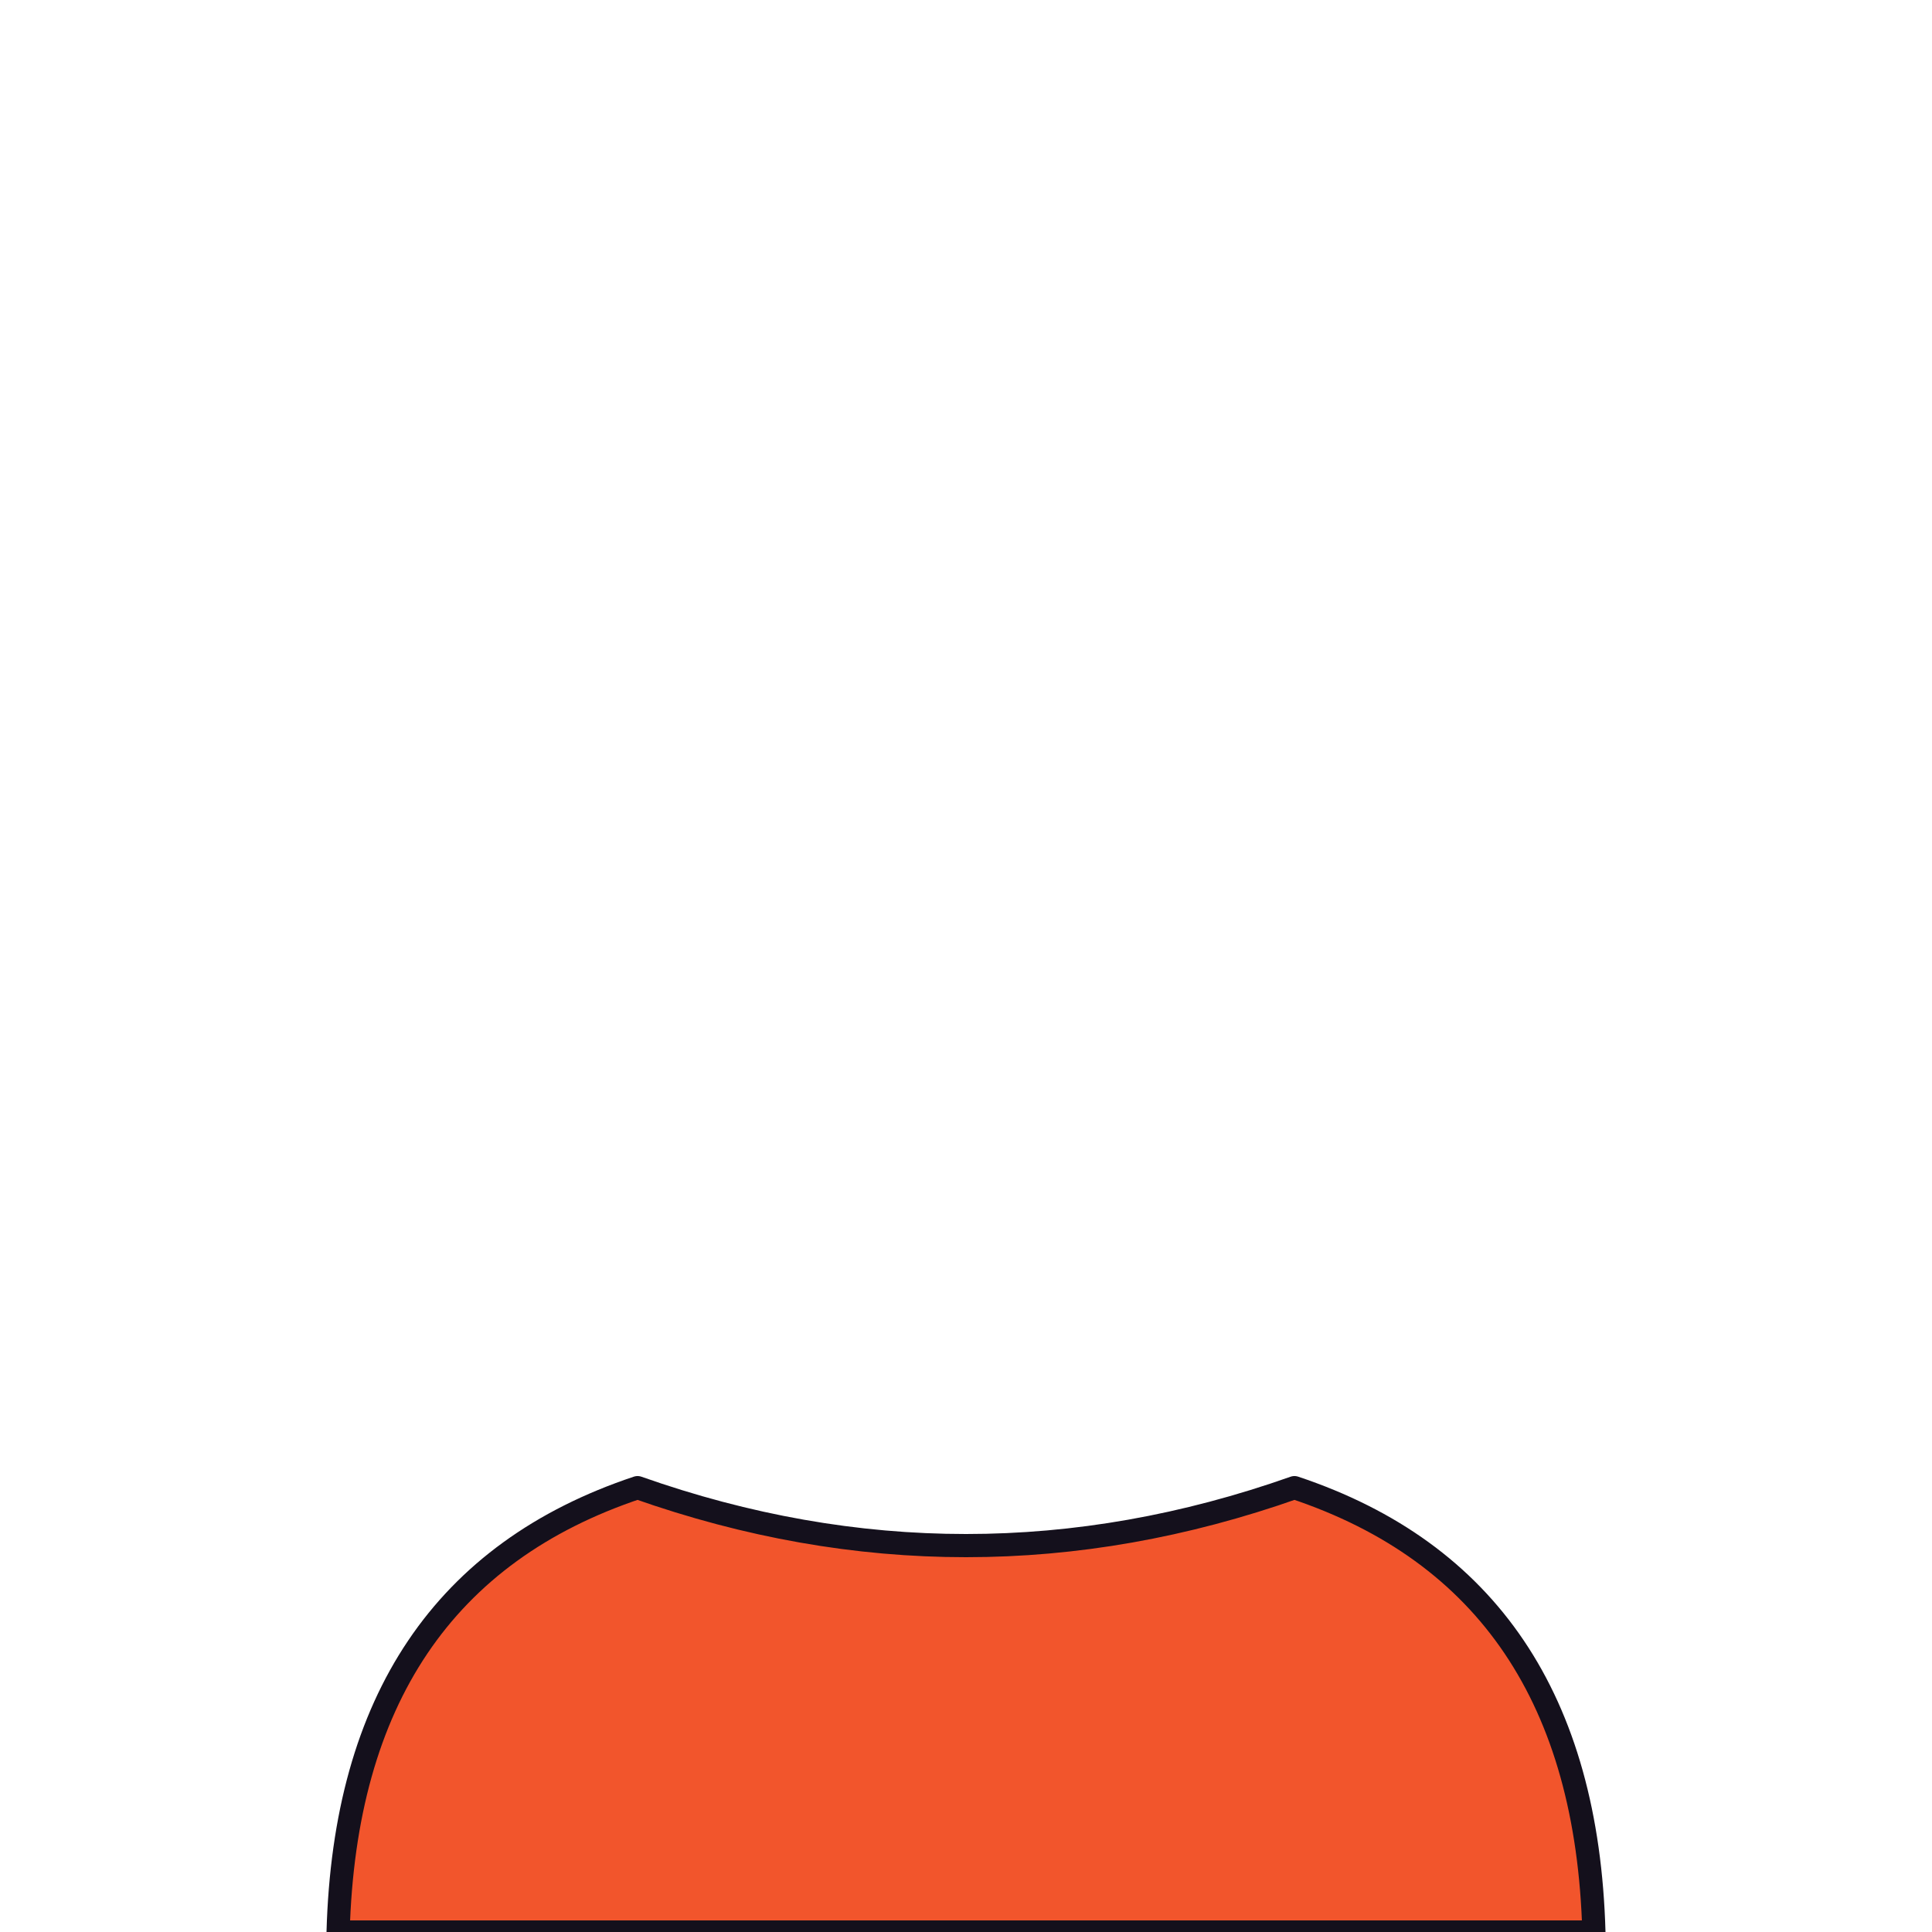
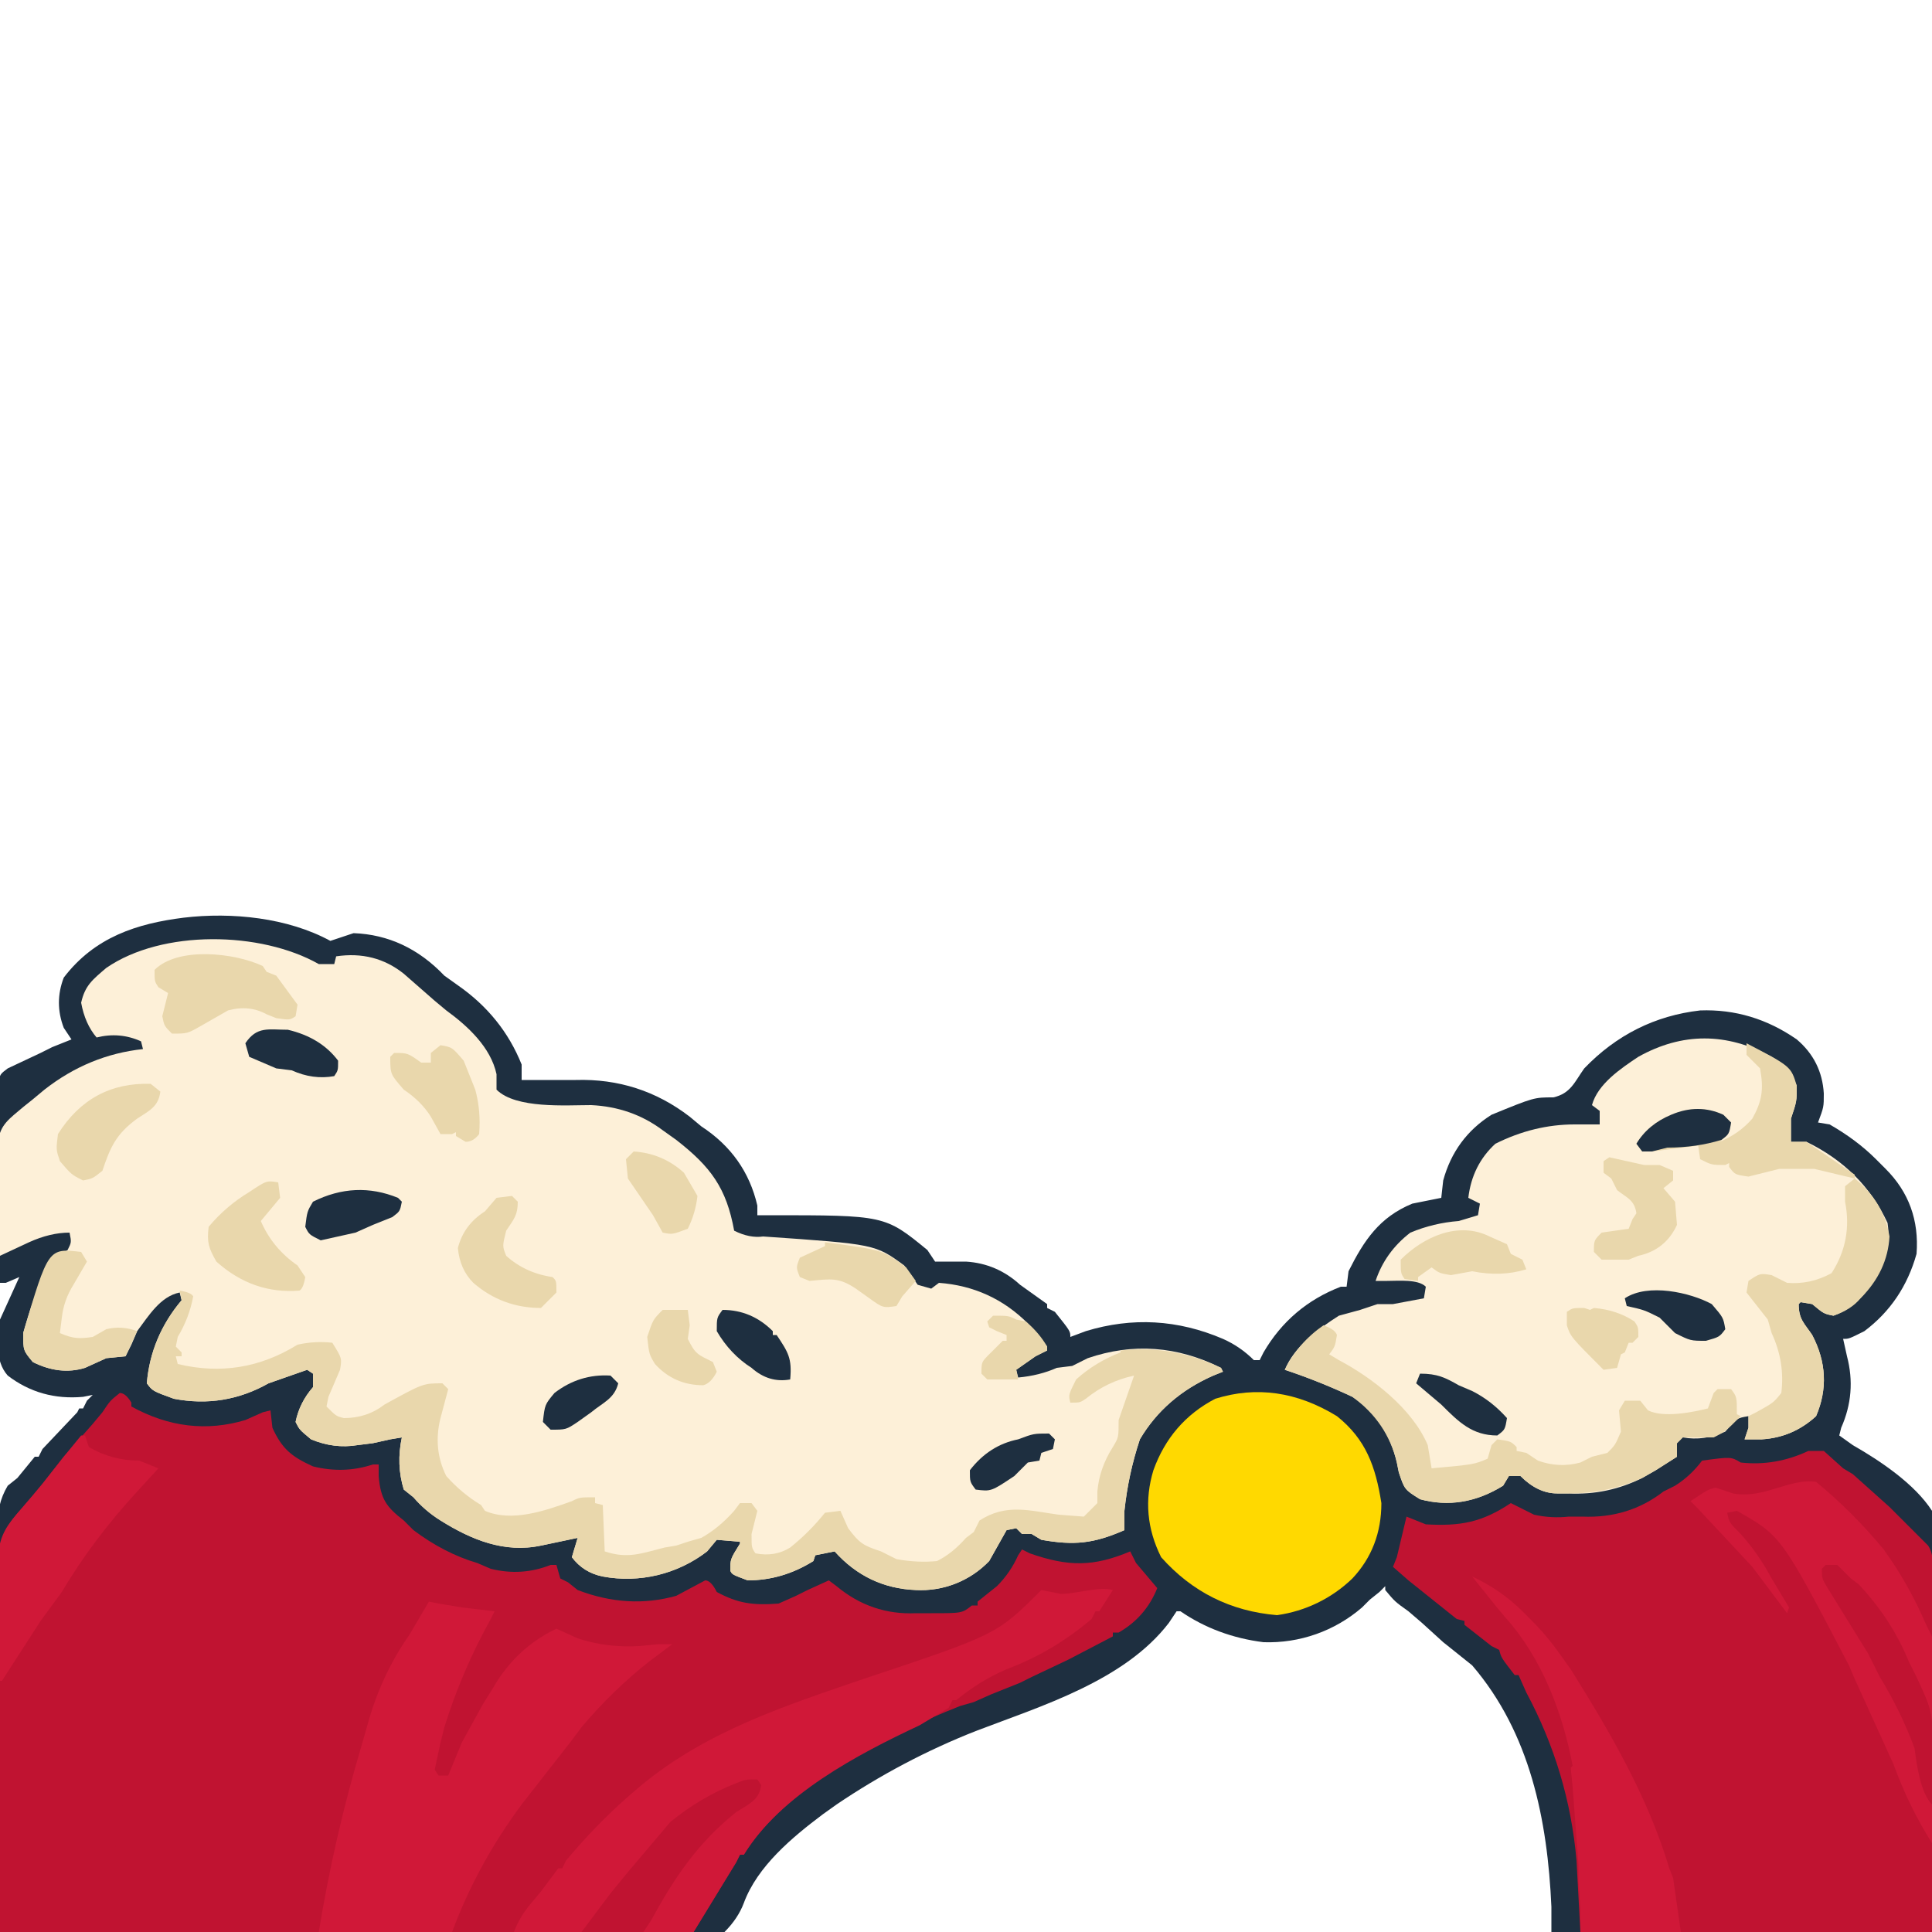
<svg xmlns="http://www.w3.org/2000/svg" viewBox="0 0 1000 1000">
-   <path stroke="#14101c" stroke-width="12" stroke-linejoin="round" stroke-linecap="round" fill="#f2552c" d="M175 1000 Q180 820 330 770 Q500 830 670 770 Q820 820 825 1000Z" />
+   <path fill="#1E2F40" d="m171 487 12-4q27 1 47 22l7 5q23 16 33 41v8h28q33-1 59 19l6 5q23 15 29 41v5h6c60 0 60 0 82 18l4 6h16q16 1 28 12l14 10v2l4 2c8 10 8 10 8 13l8-3q36-11 71 4 9 4 16 11h3l2-4q14-24 40-34h3l1-8c8-16 16-28 33-35l15-3 1-9q6-22 25-34c22-9 22-9 32-9 9-2 11-8 16-15q25-26 60-30 27-1 50 15 13 11 14 28c0 7 0 7-3 15l6 1q14 8 24 18l5 5q18 18 16 44-7 25-27 40c-8 4-8 4-11 4l2 9q5 19-3 37l-1 4 7 5c14 8 32 20 41 34v218H803v-13c-2-45-11-90-41-125l-15-12-11-10-7-6c-7-5-7-5-12-11v-2l-3 3-5 4-4 4a74 74 0 0 1-51 18q-24-3-43-16h-2l-4 6c-23 30-66 43-100 56q-38 15-72 38l-7 5c-16 12-34 27-41 46q-3 8-10 15-18 4-36 2h-72l-60-1h-68l-139-1v-87l-1-41v-81q-1-12 5-22l5-4 9-11h2l2-4 18-19 1-2h2l2-4 3-3-5 1q-22 2-39-11c-7-8-5-19-4-29l10-22-7 3H0v-46l-1-15v-42c1-5 1-5 5-8l17-8 6-3 10-4-4-6q-5-13 0-26c16-21 38-28 62-31 25-3 54 0 76 12" />
+   <path fill="#FDF0D8" d="M165 499h8l1-4q20-3 35 9l16 14 6 5c11 8 23 19 26 33v8c10 10 36 8 49 8q21 1 37 13l7 5c18 14 26 25 30 47q8 4 15 3c58 4 58 4 73 15l7 10 7 2 4-3q27 2 46 21l10 12v2l-6 3-10 7 1 4q11-1 20-5l8-1 8-4q35-12 69 5l1 2-5 2q-25 11-38 33-6 18-8 37v10c-16 7-26 8-43 5l-5-3h-5l-3-3-5 1-9 16a49 49 0 0 1-38 15q-25-1-42-20l-10 2-1 3q-16 10-34 10c-8-3-8-3-9-5 0-6 0-6 5-14v-1l-12-1-5 6a68 68 0 0 1-54 13q-10-2-16-10l3-10-19 4c-19 4-36-3-52-13q-8-5-14-12l-5-4q-4-13-1-27l-6 1-9 2-8 1q-12 2-24-3c-6-5-6-5-8-9q2-10 9-18v-7l-3-2-20 7q-23 13-49 8c-11-4-11-4-14-8q2-24 18-43l-1-4c-10 2-16 12-22 20l-3 7-3 6-10 1-11 5q-13 4-27-3c-5-6-5-6-5-15 4-14 10-35 23-43 2-4 2-4 1-9q-10 0-21 5l-15 7v-33l-1-9v-17c1-9 6-12 13-18l5-4 6-5q23-18 51-21l-1-4q-11-5-23-2-6-7-8-18c2-9 6-12 13-18 29-20 80-19 110-2" />
+   <path fill="#C01331" d="M62 721q3 0 6 5v2q29 16 59 7l9-4 4-1 1 9c5 11 10 15 21 20q16 4 31-1h3v6c1 12 4 16 13 23l5 5q16 12 33 17l7 3q16 4 31-2h3l2 7 4 2 5 4q26 10 51 3l15-8q3 0 6 6c11 6 19 7 32 6l9-4 6-3 11-5 4 3q18 15 41 14h8c16 0 16 0 21-4h3v-2l10-8q7-7 11-16l2-3 4 2c20 7 33 7 52-1l3 6 11 13q-6 15-20 23h-3v2l-23 12-19 9-6 3-15 6-9 4-7 2c-38 15-90 41-112 77h-2l-2 4-22 36H0l-1-101v-88c0-13 3-20 12-30l6-7 5-6 11-14 15-17 5-6c4-6 4-6 9-10m882 30 10 9 5 3 19 17 13 13 7 7c4 6 2 15 2 21v179H818l-2-37q-4-46-26-87l-4-9h-2c-7-9-7-9-8-13l-4-2-14-11v-2l-4-1-25-20-8-7 2-5 5-21 10 4c18 1 29-1 44-11l12 6q9 2 18 1h7q24 1 42-13l6-3q8-5 14-13c15-2 15-2 20 1q18 2 35-6z" />
+   <path fill="#FDF0D8" d="M917 547q9 5 13 15c0 8 0 8-3 17v12h8q29 14 42 42c2 14-2 22-10 34q-7 10-18 14c-5-1-5-1-11-6l-6-1-1 1c0 8 3 10 7 16q11 21 2 42-12 11-28 12h-9l2-6v-6c-6 1-6 1-12 8q-11 5-22 3l-3 3v7l-11 7-7 4q-18 9-38 8h-6q-10 0-19-9h-6l-3 5q-21 13-43 7c-8-5-8-5-11-14l-1-5q-5-22-23-34-17-8-35-14c5-12 17-21 28-28l11-3 9-3h8l16-3 1-6c-4-4-14-3-20-3h-6q5-15 18-25 12-5 25-6l10-3 1-6-6-3q2-17 14-28 20-10 41-10h13v-7l-4-3c3-11 15-19 24-25q34-19 69 0" />
+   <path fill="#D01838" d="m222 829 5 1 6 1 6 1 17 2-2 4q-15 27-24 56l-2 8-3 14 2 3h5l7-17 11-20 5-8q12-21 33-31l11 5q15 5 32 4l10-1h7l-12 9q-19 15-35 34l-6 8-25 32q-23 31-36 66h-69q8-49 22-96l4-14q7-24 21-44zm354-6-7 11h-2l-2 4q-20 17-44 26-14 6-26 16h-2l-2 4-15 9c-32 15-72 36-91 67h-2l-2 4-22 36h-93q3-8 9-15l5-6 9-12h2l2-4q15-18 32-33l7-6c34-28 74-41 115-55 69-23 69-23 92-46l10 2c8 0 20-4 27-2" />
+   <path fill="#E9D7AC" d="M93 668q6 1 7 3-2 11-8 21l-1 5 3 3v2h-3l1 4q33 8 62-10 9-2 18-1c5 8 5 8 4 14l-6 14-1 5c5 5 5 5 9 6q12 0 21-7c20-11 20-11 30-11l3 3-4 15q-4 16 3 30 8 9 18 15l2 3c14 6 31 0 45-5 4-2 4-2 12-2v3l4 1 1 24c12 4 19 1 31-2l6-1 6-2 7-2q9-5 17-14l3-4h6l3 4-3 12c0 7 0 7 2 10q10 2 18-3 10-8 18-18l8-1 4 9c6 8 8 9 17 12l8 4q11 2 21 1 8-4 15-12l4-3 3-6c14-9 26-5 41-3l13 1 7-7v-6q1-12 8-23c3-5 3-5 3-14l8-23q-14 3-25 12c-3 2-3 2-8 2-1-4-1-4 3-12q10-9 23-14v-1q27-3 52 9l1 2-5 2q-25 11-38 33-6 18-8 37v10c-16 7-26 8-43 5l-5-3h-5l-3-3-5 1-9 16a49 49 0 0 1-38 15q-25-1-42-20l-10 2-1 3q-16 10-34 10c-8-3-8-3-9-5 0-6 0-6 5-14v-1l-12-1-5 6a68 68 0 0 1-54 13q-10-2-16-10l3-10-19 4c-19 4-36-3-52-13q-8-5-14-12l-5-4q-4-13-1-27l-6 1-9 2-8 1q-12 2-24-3c-6-5-6-5-8-9q2-10 9-18v-7l-3-2-20 7q-23 13-49 8c-11-4-11-4-14-8q2-24 18-43z" />
+   <path fill="#FFD900" d="M692 733c15 12 20 26 23 45q0 23-15 39a70 70 0 0 1-39 19q-36-3-60-30-11-22-4-45 9-25 32-37 32-10 63 9" />
+   <path fill="#D01838" d="M940 767a256 256 0 0 1 35 35q13 18 22 39l3 6v107q-12-19-20-41l-20-44-3-7c-35-67-35-67-58-80l-5 1c1 5 1 5 7 11q9 10 16 23l9 15-1 3-6-8-3-4-9-12-28-30-4-4c9-6 9-6 13-7l9 3c16 3 29-8 43-6" />
+   <path fill="#C01331" d="m842 815 17 16q29 31 49 68l8 13c40 68 40 68 44 88h-35l-24-54q-22-57-58-106c-10-14-10-14-11-22q3-6 10-3" />
+   <path fill="#D01838" d="M762 816q15 7 26 18l5 5q8 8 15 18l5 7c20 32 40 66 51 103l2 5 4 28h-52v-12l-1-15v-8l-3-40-1-10 1-1c-5-27-16-56-35-77l-5-6-8-10z" />
+   <path fill="#E9D7AC" d="M685 686q6 2 7 5c-1 6-1 6-4 10l5 3c17 9 38 25 46 44l2 12c22-2 22-2 29-5l2-7 3-3c7 1 7 1 10 4v2l5 1 6 4q11 4 22 1l6-3 8-2c4-4 4-4 7-11l-1-11 3-5h8l4 5c8 4 23 1 31-1l3-8 2-2h7c3 4 3 4 3 13l2 1c-8 8-8 8-14 11h-16l-3 3v7l-11 7-7 4q-18 8-38 8h-6q-10 0-19-9h-6l-3 5q-21 13-43 7c-8-5-8-5-11-14l-1-5q-5-21-23-34-17-8-35-14 7-14 20-23" />
+   <path fill="#D01838" d="M42 743h2l2 6q12 7 26 7l10 4-11 12q-23 25-39 52l-11 15-20 31H0l-1-31v-34c1-11 5-16 12-24l6-7 5-6 11-14z" />
+   <path fill="#C01331" d="m88 842 1 7-6 14q-12 27-17 56l-1 7a363 363 0 0 0-8 74H23q4-37 16-72l2-6c8-27 18-60 39-81 3-1 3-1 8 1" />
+   <path fill="#E9D7AC" d="M960 610q15 12 18 30-1 18-15 32-5 6-14 9c-5-1-5-1-11-6l-6-1-1 1c0 8 3 10 7 16q11 21 2 42-12 11-28 12h-9l2-6v-6l4-2c9-5 9-5 13-10q2-16-5-31l-2-7-11-14 1-6c6-4 6-4 12-3l8 4q12 1 23-5 11-17 7-37v-8zm-56-70c23 12 23 12 26 22 0 8 0 8-3 17v12h8l25 17v2l-21-5h-18l-16 4c-7-1-7-1-10-5v-2l-2 1c-7 0-7 0-13-3l-1-7-24 3h-5l-3-4q6-10 18-15 14-6 27 0l4 4c-1 6-1 6-6 10q10-4 17-12c5-9 6-15 4-26l-7-7z" />
+   <path fill="#C01331" d="m392 921 2 3c-1 8-7 10-13 14-20 16-32 34-44 56l-4 6h-32l15-20 9-11 22-26q16-13 34-20c5-2 5-2 11-2" />
+   <path fill="#E9D7AC" d="m136 500 2 3 5 2 11 15-1 6c-3 2-3 2-10 1l-5-2q-9-5-20-2l-14 8c-7 4-7 4-15 4-4-4-4-4-5-9l3-12-5-3c-2-3-2-3-2-9 12-12 41-9 56-2" />
+   <path fill="#C01331" d="M945 810h6l7 7 4 3q17 18 26 40l4 8c5 11 9 18 8 30v36c-6-6-8-21-9-29q-7-19-18-37l-6-12-21-34c-3-5-3-5-3-10z" />
+   <path fill="#E9D7AC" d="m144 612 1 8-10 12q6 14 19 23l4 6q-1 6-3 7-24 2-43-15c-4-7-5-10-4-18a83 83 0 0 1 21-18c9-6 9-6 15-5M42 648l3 5-7 12q-5 8-6 17l-1 8c7 3 10 3 17 2l7-4q8-2 16 1l-6 13-10 1-11 5q-13 4-27-3c-5-6-5-6-5-15 13-44 13-44 30-42m223-29 3 3c0 7-2 9-6 15-2 8-2 8 0 13q10 9 24 11c2 2 2 2 2 8l-8 8q-20 0-35-13-7-7-8-18 3-12 14-19l6-7zm568-20 18 4h8l7 3v5l-5 4 6 7 1 12q-6 13-20 16l-5 2h-14l-4-4c0-6 0-6 4-10l14-2 2-5 2-3c-1-7-5-8-10-12l-3-6-4-3v-6zM78 561l5 4c-1 8-6 10-12 14-11 8-14 15-18 27-5 4-5 4-10 5-6-3-6-3-12-10-2-6-2-6-1-14q17-27 48-26m150-20c6 1 6 1 12 8l6 15q3 11 2 23-3 4-7 4l-5-3v-2l-2 1h-6l-5-9q-5-8-14-14c-7-8-7-8-7-17l2-2c7 0 7 0 14 5h5v-5zm199 102c30 4 30 4 42 13l5 7-7 8-3 5c-7 1-7 1-14-4l-7-5c-9-6-13-5-24-4l-5-2c-2-5-2-5 0-10l13-6zm344-3 9 4 2 5 6 3 2 5q-13 4-28 1l-11 2c-6-1-6-1-10-4l-7 5v2l-7-1c-2-3-2-3-2-10 12-12 30-20 46-12m-443-44q15 1 26 11l7 12q-1 9-5 17c-8 3-8 3-13 2l-5-9-13-19-1-10z" />
+   <path fill="#1E2F40" d="m206 620 2 2c-1 5-1 5-5 8l-10 4-9 4-18 4c-6-3-6-3-8-7 1-8 1-8 4-13q22-11 44-2" />
+   <path fill="#E9D7AC" d="m356 678 1 8-1 7c4 8 5 8 13 12l2 5q-3 6-7 7-15 0-25-11c-3-5-3-5-4-14 3-9 3-9 8-14z" />
+   <path fill="#1E2F40" d="M374 678q15 0 26 11v2h2c6 9 8 12 7 23q-11 2-20-6-11-7-18-19c0-7 0-7 3-11M149 533q17 4 26 16c0 5 0 5-2 8q-11 2-22-3l-8-1-14-6-2-7c6-9 12-7 22-7" />
+   <path fill="#E9D7AC" d="m820 677 3 1 2-1q12 1 21 7c2 3 2 3 2 8l-3 3h-2l-2 5-2 1-2 7-7 1c-17-17-17-17-19-23v-7c3-2 3-2 9-2" />
+   <path fill="#1E2F40" d="M886 675c6 7 6 7 7 13-3 4-3 4-10 6-8 0-8 0-16-4l-8-8c-8-4-8-4-17-6l-1-4c12-8 34-3 45 3m6-98 4 4c-1 6-1 6-5 9q-13 4-28 4l-8 2h-5l-3-4q6-10 18-15 14-6 27 0M735 711c9 0 13 2 20 6l7 3q10 5 18 14c-1 6-1 6-5 9-13 0-20-7-29-16l-13-11zm-192 31 3 3-1 5-6 2-1 4-6 1-7 7c-12 8-12 8-20 7-3-4-3-4-3-10q10-13 25-16c8-3 8-3 16-3" />
+   <path fill="#E9D7AC" d="M514 681c8 0 8 0 12 2l5 1q7 6 11 13v2l-6 3-10 7 1 5h-16l-3-3c0-6 0-6 4-10l4-4 3-3h2v-3l-5-2-4-2-1-3z" />
+   <path fill="#1E2F40" d="m316 712 4 4c-2 8-8 10-14 15l-7 5c-6 4-6 4-14 4l-4-4c1-9 1-9 6-15q13-10 29-9" />
</svg>
